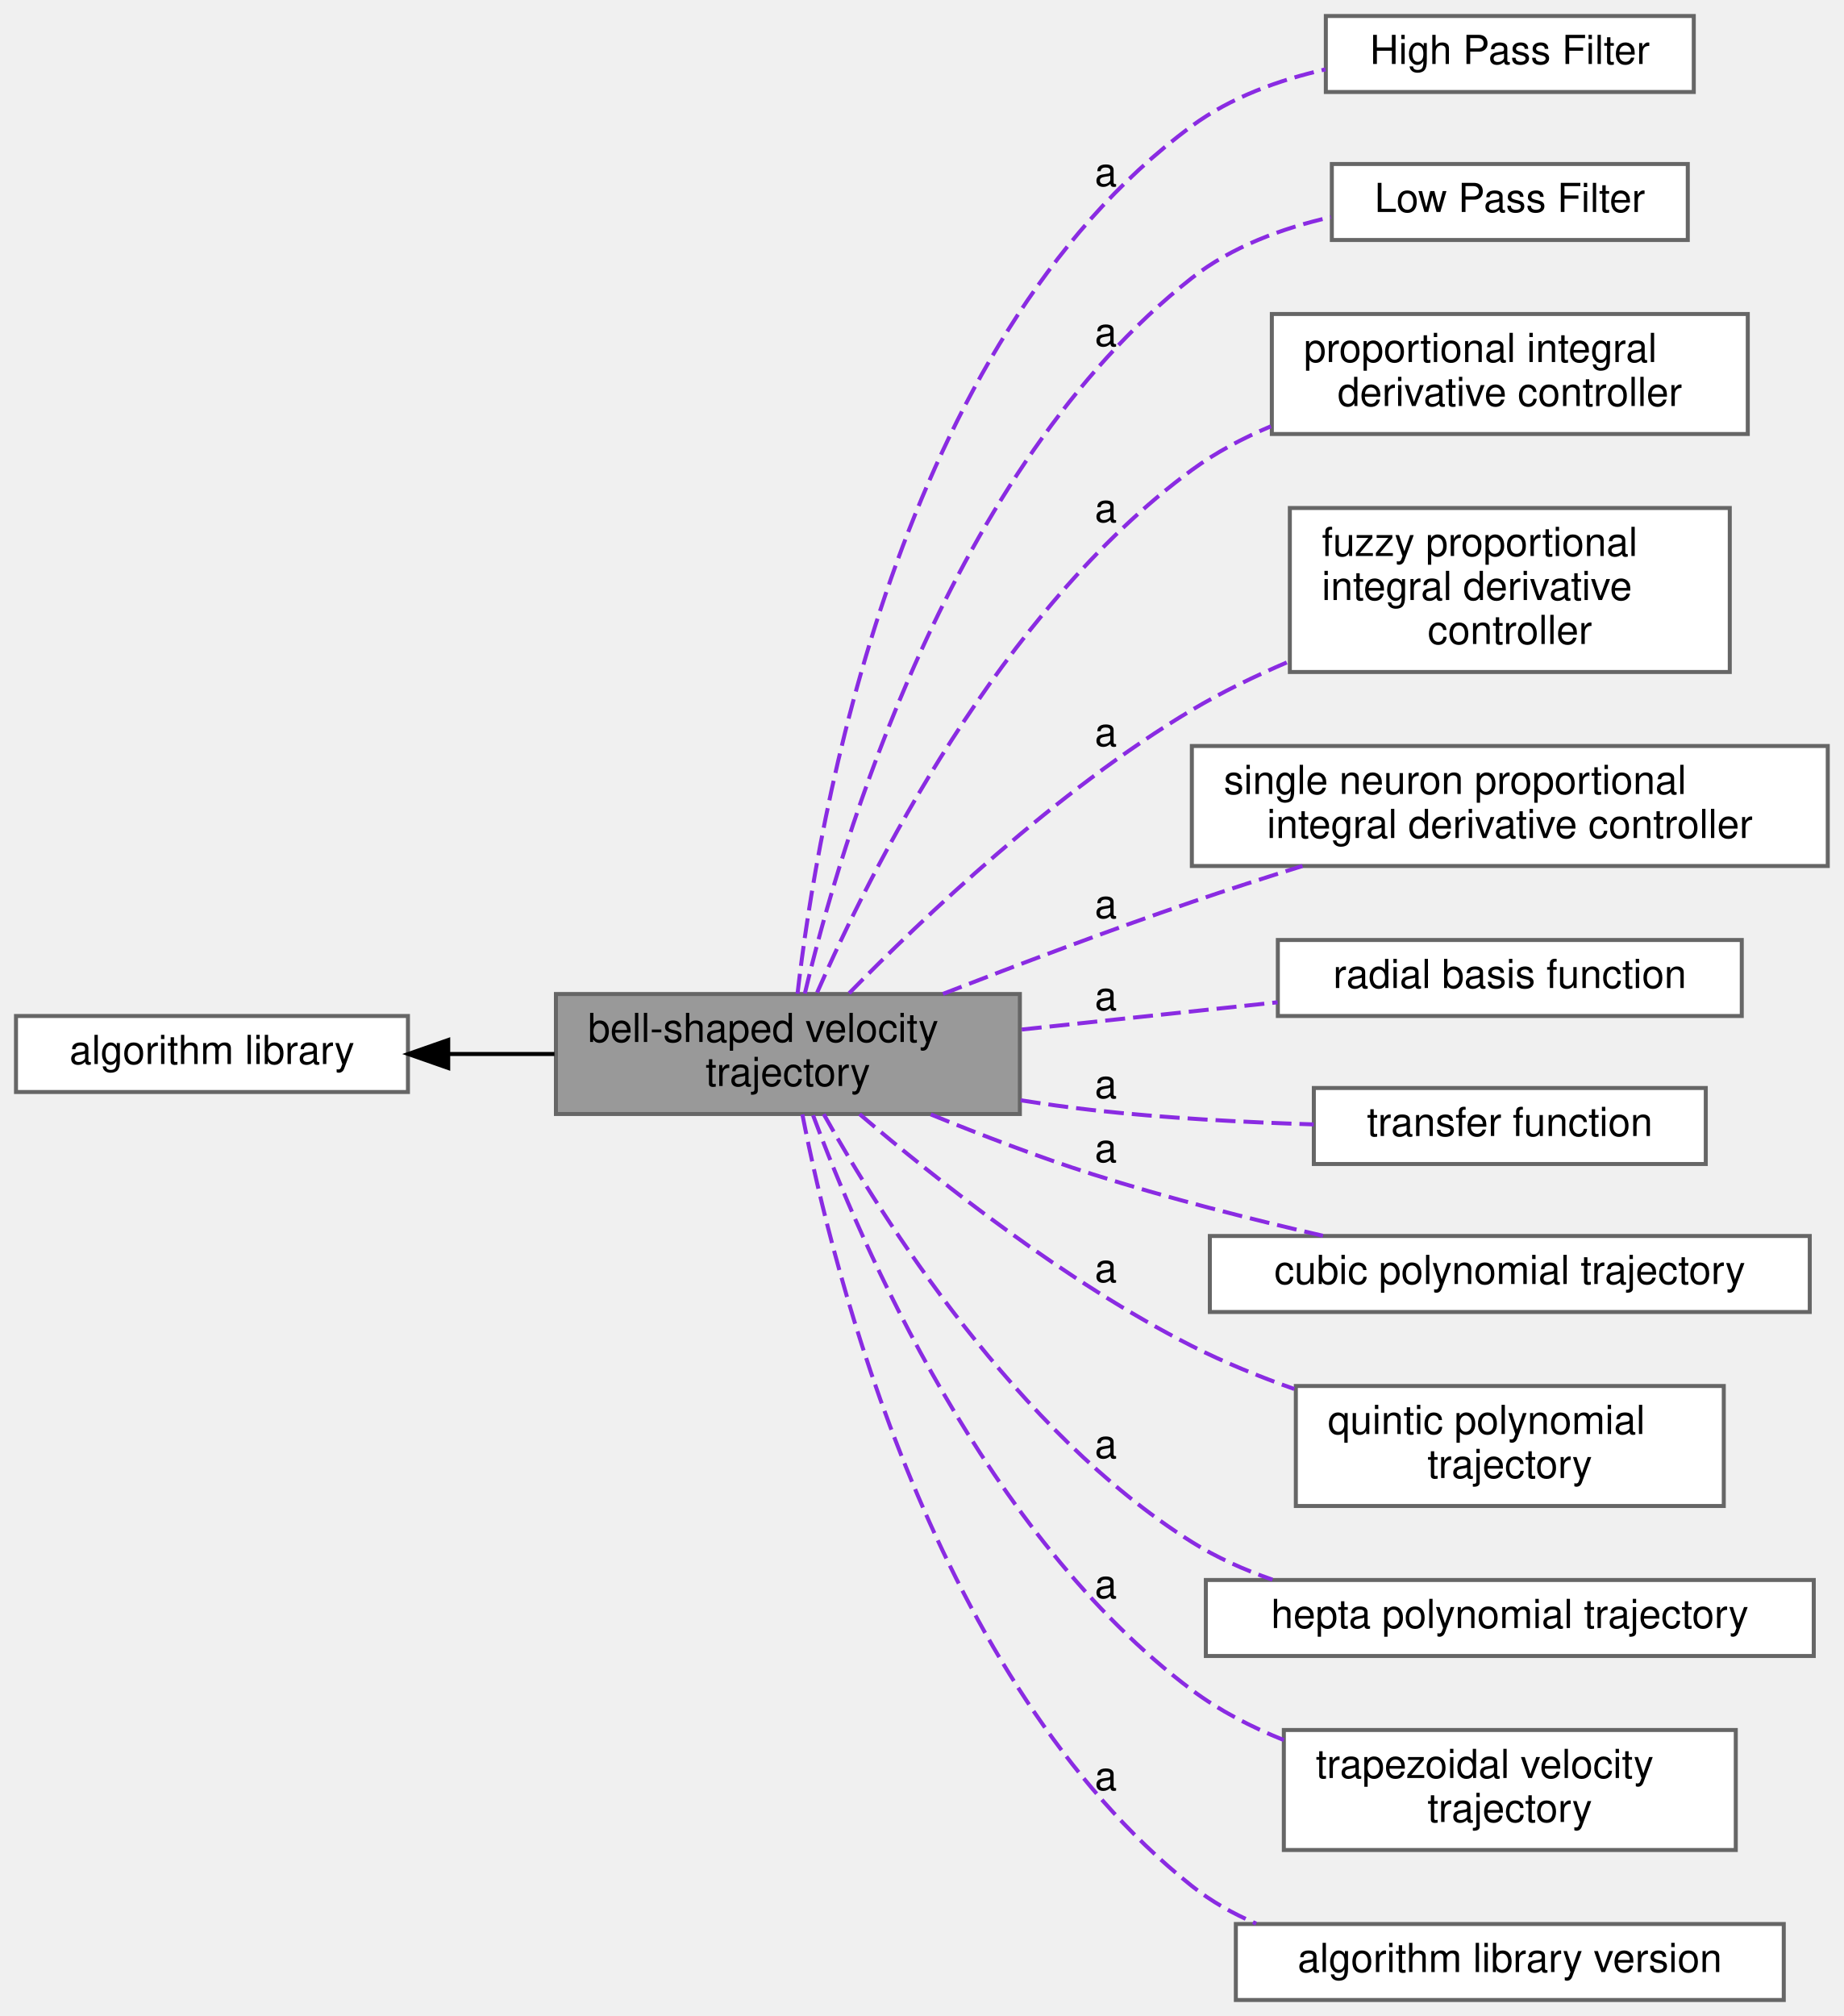
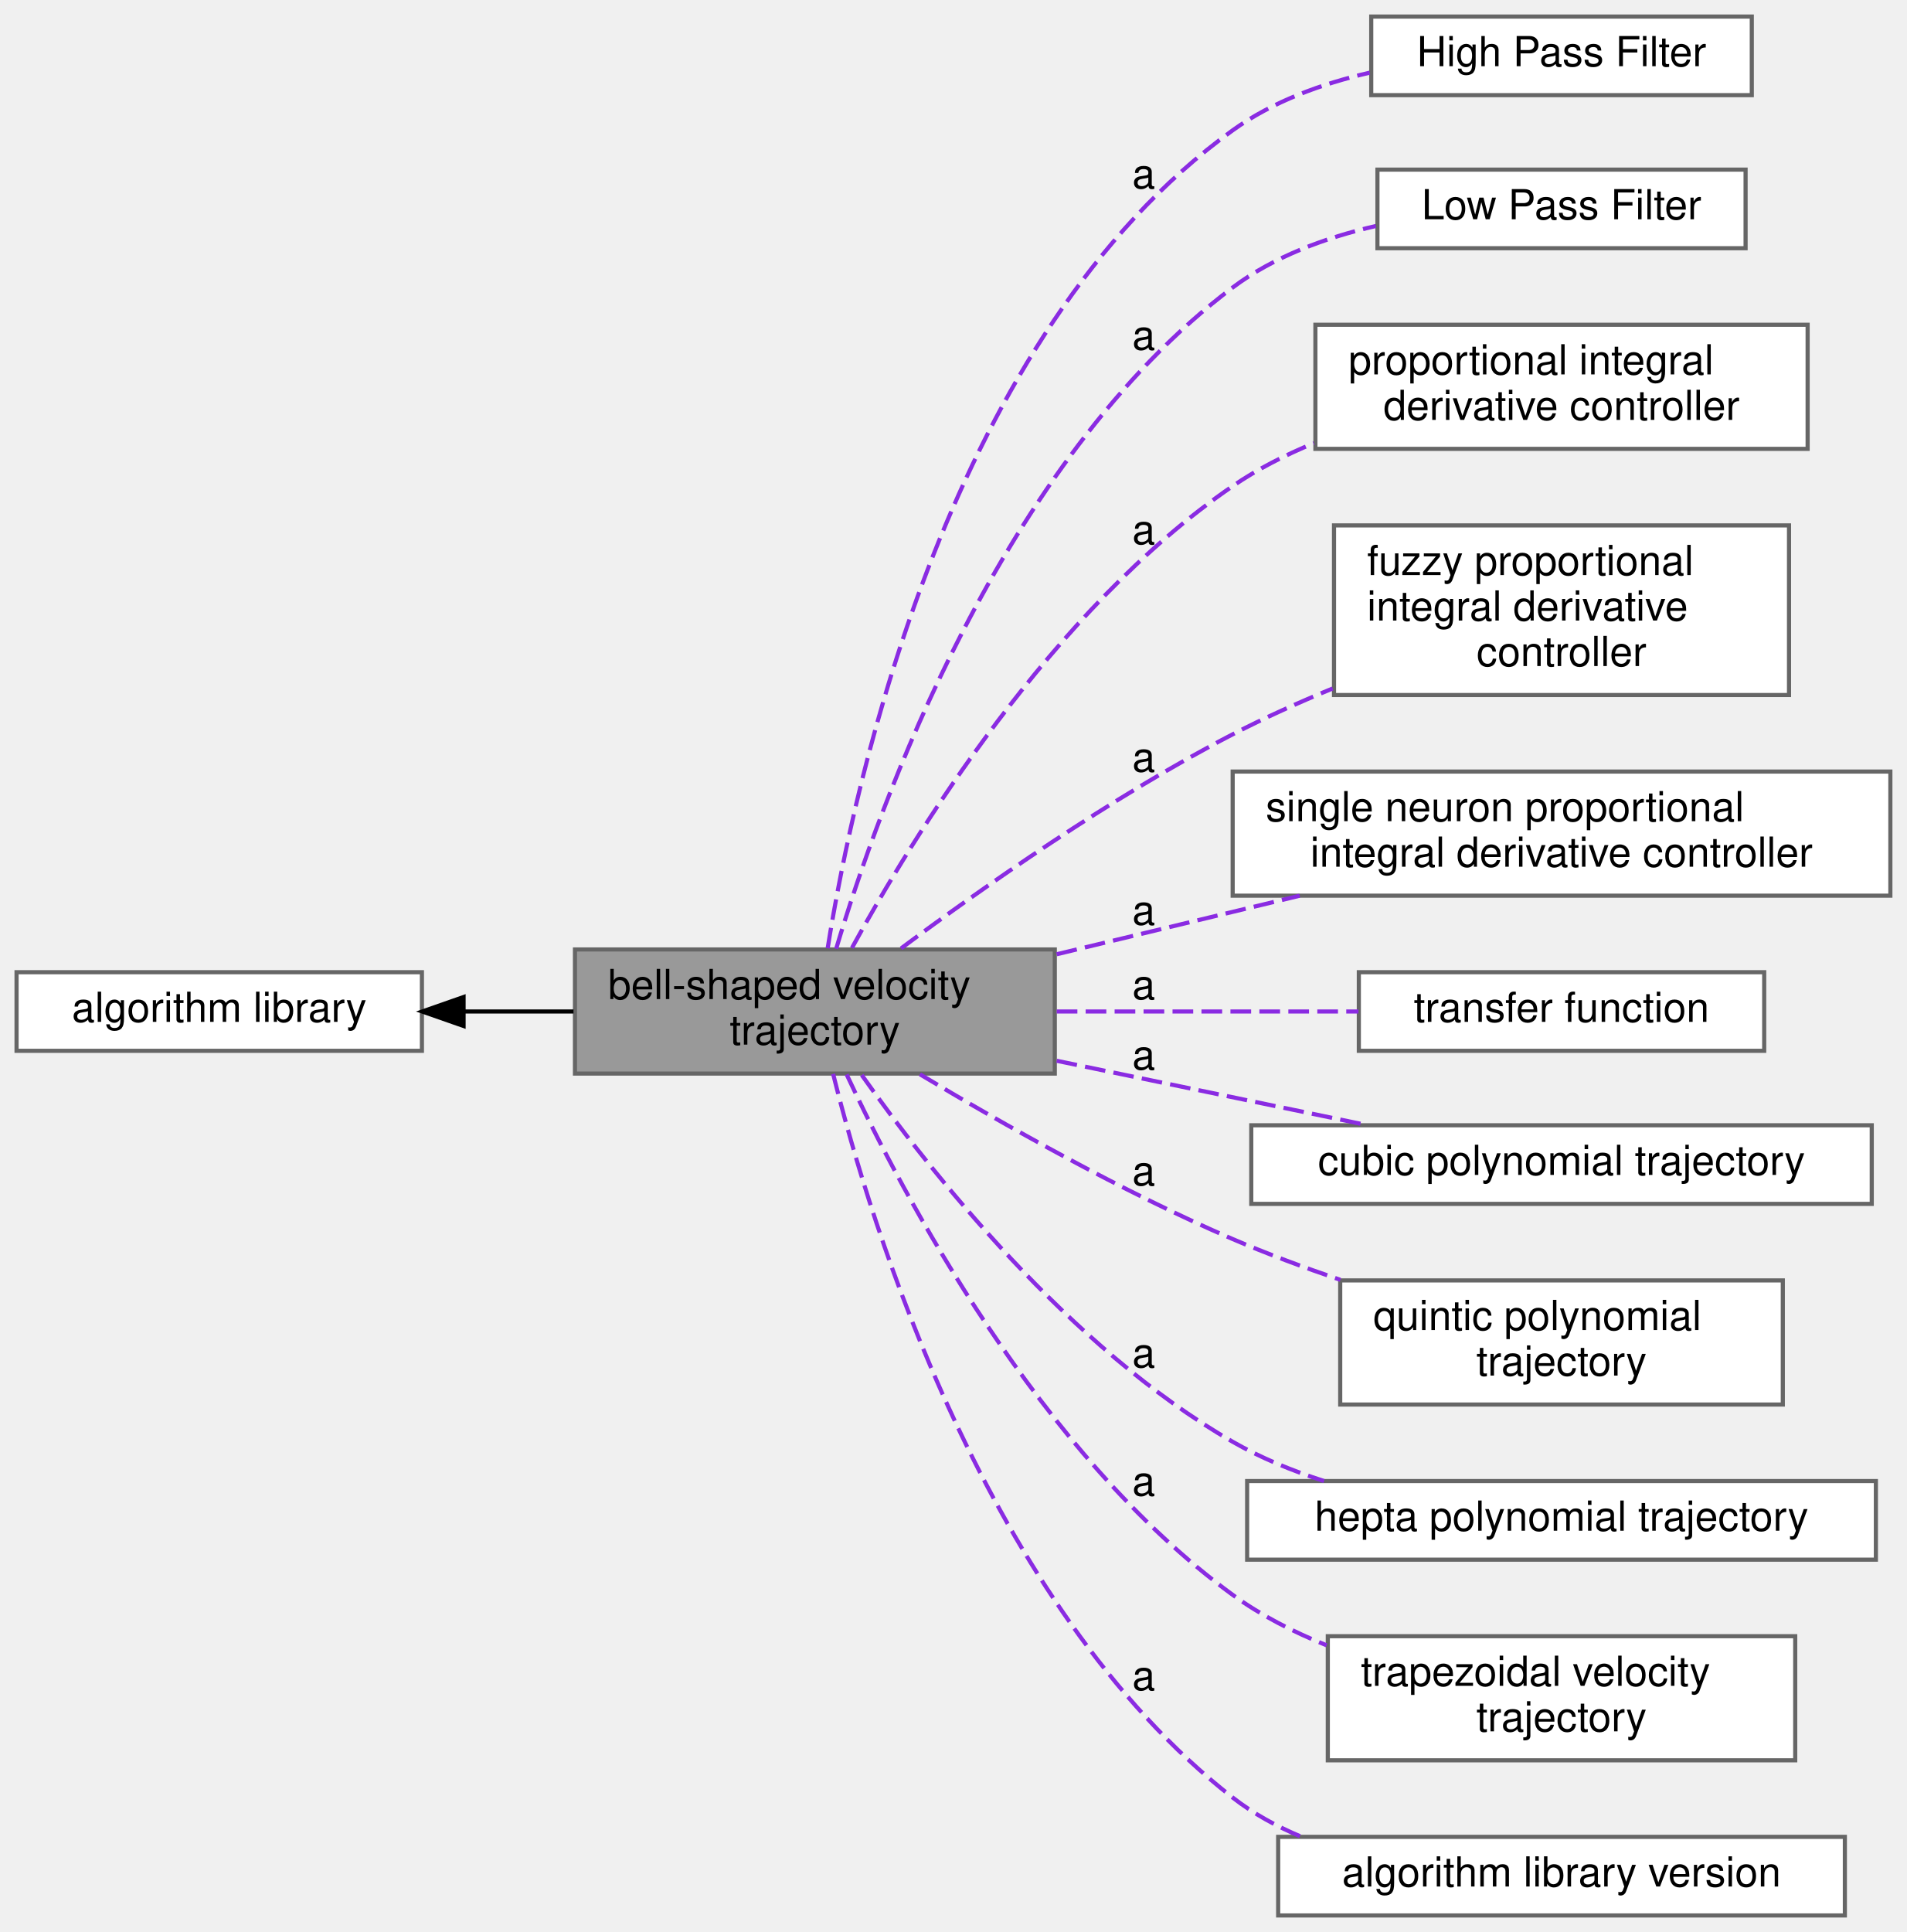
- <svg xmlns="http://www.w3.org/2000/svg" xmlns:xlink="http://www.w3.org/1999/xlink" width="461pt" height="504pt" viewBox="0.00 0.00 461.00 504.00">
-   <g id="graph0" class="graph" transform="scale(1 1) rotate(0) translate(4 500)">
+ <svg xmlns="http://www.w3.org/2000/svg" xmlns:xlink="http://www.w3.org/1999/xlink" width="461pt" height="467pt" viewBox="0.00 0.00 461.00 467.00">
+   <g id="graph0" class="graph" transform="scale(1 1) rotate(0) translate(4 463)">
    <g id="Node000002" class="node">
      <g id="a_Node000002">
        <a xlink:href="../../df/d91/group__A.html" target="_top" xlink:title=" ">
-           <polygon fill="white" stroke="#666666" points="98,-246 0,-246 0,-227 98,-227 98,-246" />
-           <text text-anchor="middle" x="49" y="-234" font-family="Helvetica,sans-Serif" font-size="10.00">algorithm library</text>
+           <polygon fill="white" stroke="#666666" points="98,-228 0,-228 0,-209 98,-209 98,-228" />
+           <text text-anchor="middle" x="49" y="-216" font-family="Helvetica,sans-Serif" font-size="10.00">algorithm library</text>
        </a>
      </g>
    </g>
    <g id="Node000001" class="node">
      <g id="a_Node000001">
        <a xlink:title=" ">
-           <polygon fill="#999999" stroke="#666666" points="251,-251.5 135,-251.5 135,-221.5 251,-221.5 251,-251.5" />
-           <text text-anchor="start" x="143" y="-239.5" font-family="Helvetica,sans-Serif" font-size="10.00">bell-shaped velocity</text>
-           <text text-anchor="middle" x="193" y="-228.5" font-family="Helvetica,sans-Serif" font-size="10.00"> trajectory</text>
+           <polygon fill="#999999" stroke="#666666" points="251,-233.5 135,-233.5 135,-203.5 251,-203.5 251,-233.5" />
+           <text text-anchor="start" x="143" y="-221.5" font-family="Helvetica,sans-Serif" font-size="10.00">bell-shaped velocity</text>
+           <text text-anchor="middle" x="193" y="-210.5" font-family="Helvetica,sans-Serif" font-size="10.00"> trajectory</text>
        </a>
      </g>
    </g>
    <g id="edge1" class="edge">
-       <path fill="none" stroke="black" d="M108.18,-236.5C116.91,-236.5 125.92,-236.5 134.64,-236.5" />
-       <polygon fill="black" stroke="black" points="108.07,-233 98.07,-236.5 108.07,-240 108.07,-233" />
+       <path fill="none" stroke="black" d="M108.18,-218.5C116.91,-218.5 125.92,-218.5 134.64,-218.5" />
+       <polygon fill="black" stroke="black" points="108.07,-215 98.07,-218.5 108.07,-222 108.07,-215" />
    </g>
    <g id="Node000003" class="node">
      <g id="a_Node000003">
        <a xlink:href="../../dd/d71/group__A__HPF.html" target="_top" xlink:title=" ">
-           <polygon fill="white" stroke="#666666" points="419.5,-496 327.5,-496 327.5,-477 419.5,-477 419.5,-496" />
-           <text text-anchor="middle" x="373.5" y="-484" font-family="Helvetica,sans-Serif" font-size="10.00">High Pass Filter</text>
+           <polygon fill="white" stroke="#666666" points="419.5,-459 327.5,-459 327.5,-440 419.5,-440 419.5,-459" />
+           <text text-anchor="middle" x="373.5" y="-447" font-family="Helvetica,sans-Serif" font-size="10.00">High Pass Filter</text>
        </a>
      </g>
    </g>
    <g id="Node000004" class="node">
      <g id="a_Node000004">
        <a xlink:href="../../df/d27/group__A__LPF.html" target="_top" xlink:title=" ">
-           <polygon fill="white" stroke="#666666" points="418,-459 329,-459 329,-440 418,-440 418,-459" />
-           <text text-anchor="middle" x="373.5" y="-447" font-family="Helvetica,sans-Serif" font-size="10.00">Low Pass Filter</text>
+           <polygon fill="white" stroke="#666666" points="418,-422 329,-422 329,-403 418,-403 418,-422" />
+           <text text-anchor="middle" x="373.5" y="-410" font-family="Helvetica,sans-Serif" font-size="10.00">Low Pass Filter</text>
        </a>
      </g>
    </g>
    <g id="Node000005" class="node">
      <g id="a_Node000005">
        <a xlink:href="../../d8/da8/group__A__PID.html" target="_top" xlink:title=" ">
-           <polygon fill="white" stroke="#666666" points="433,-421.5 314,-421.5 314,-391.5 433,-391.5 433,-421.5" />
-           <text text-anchor="start" x="322" y="-409.5" font-family="Helvetica,sans-Serif" font-size="10.00">proportional integral</text>
-           <text text-anchor="middle" x="373.5" y="-398.5" font-family="Helvetica,sans-Serif" font-size="10.00"> derivative controller</text>
+           <polygon fill="white" stroke="#666666" points="433,-384.5 314,-384.5 314,-354.5 433,-354.5 433,-384.5" />
+           <text text-anchor="start" x="322" y="-372.5" font-family="Helvetica,sans-Serif" font-size="10.00">proportional integral</text>
+           <text text-anchor="middle" x="373.5" y="-361.5" font-family="Helvetica,sans-Serif" font-size="10.00"> derivative controller</text>
        </a>
      </g>
    </g>
    <g id="Node000006" class="node">
      <g id="a_Node000006">
        <a xlink:href="../../dc/db1/group__A__PID__FUZZY.html" target="_top" xlink:title=" ">
-           <polygon fill="white" stroke="#666666" points="428.5,-373 318.5,-373 318.5,-332 428.5,-332 428.5,-373" />
-           <text text-anchor="start" x="326.5" y="-361" font-family="Helvetica,sans-Serif" font-size="10.00">fuzzy proportional</text>
-           <text text-anchor="start" x="326.5" y="-350" font-family="Helvetica,sans-Serif" font-size="10.00"> integral derivative</text>
-           <text text-anchor="middle" x="373.5" y="-339" font-family="Helvetica,sans-Serif" font-size="10.00"> controller</text>
+           <polygon fill="white" stroke="#666666" points="428.5,-336 318.5,-336 318.5,-295 428.5,-295 428.5,-336" />
+           <text text-anchor="start" x="326.5" y="-324" font-family="Helvetica,sans-Serif" font-size="10.00">fuzzy proportional</text>
+           <text text-anchor="start" x="326.5" y="-313" font-family="Helvetica,sans-Serif" font-size="10.00"> integral derivative</text>
+           <text text-anchor="middle" x="373.5" y="-302" font-family="Helvetica,sans-Serif" font-size="10.00"> controller</text>
        </a>
      </g>
    </g>
    <g id="Node000007" class="node">
      <g id="a_Node000007">
        <a xlink:href="../../db/d33/group__A__PID__NEURO.html" target="_top" xlink:title=" ">
-           <polygon fill="white" stroke="#666666" points="453,-313.5 294,-313.5 294,-283.5 453,-283.5 453,-313.5" />
-           <text text-anchor="start" x="302" y="-301.5" font-family="Helvetica,sans-Serif" font-size="10.00">single neuron proportional</text>
-           <text text-anchor="middle" x="373.5" y="-290.5" font-family="Helvetica,sans-Serif" font-size="10.00"> integral derivative controller</text>
+           <polygon fill="white" stroke="#666666" points="453,-276.5 294,-276.5 294,-246.5 453,-246.5 453,-276.5" />
+           <text text-anchor="start" x="302" y="-264.5" font-family="Helvetica,sans-Serif" font-size="10.00">single neuron proportional</text>
+           <text text-anchor="middle" x="373.5" y="-253.5" font-family="Helvetica,sans-Serif" font-size="10.00"> integral derivative controller</text>
        </a>
      </g>
    </g>
    <g id="Node000008" class="node">
      <g id="a_Node000008">
-         <a xlink:href="../../dd/dd8/group__A__RBF.html" target="_top" xlink:title=" ">
-           <polygon fill="white" stroke="#666666" points="431.5,-265 315.5,-265 315.5,-246 431.5,-246 431.5,-265" />
-           <text text-anchor="middle" x="373.5" y="-253" font-family="Helvetica,sans-Serif" font-size="10.00">radial basis function</text>
-         </a>
-       </g>
-     </g>
-     <g id="Node000009" class="node">
-       <g id="a_Node000009">
        <a xlink:href="../../d0/ddd/group__A__TF.html" target="_top" xlink:title=" ">
          <polygon fill="white" stroke="#666666" points="422.5,-228 324.5,-228 324.5,-209 422.5,-209 422.5,-228" />
          <text text-anchor="middle" x="373.5" y="-216" font-family="Helvetica,sans-Serif" font-size="10.00">transfer function</text>
        </a>
      </g>
    </g>
    <g id="edge2" class="edge">
-       <path fill="none" stroke="blueviolet" stroke-dasharray="5,2" d="M195.41,-251.59C200.25,-293.91 220.19,-414.14 294,-468.5 303.68,-475.63 315.72,-480 327.43,-482.66" />
-       <text text-anchor="middle" x="272.5" y="-453.5" font-family="Helvetica,sans-Serif" font-size="10.00">a</text>
+       <path fill="none" stroke="blueviolet" stroke-dasharray="5,2" d="M196.09,-233.78C202.46,-273.84 225.55,-382.19 294,-431.5 303.64,-438.45 315.54,-442.77 327.12,-445.43" />
+       <text text-anchor="middle" x="272.5" y="-417.5" font-family="Helvetica,sans-Serif" font-size="10.00">a</text>
    </g>
    <g id="edge3" class="edge">
-       <path fill="none" stroke="blueviolet" stroke-dasharray="5,2" d="M197.24,-251.62C205.94,-288.37 233.38,-382.85 294,-430.5 303.92,-438.3 316.57,-442.96 328.8,-445.73" />
-       <text text-anchor="middle" x="272.5" y="-413.5" font-family="Helvetica,sans-Serif" font-size="10.00">a</text>
+       <path fill="none" stroke="blueviolet" stroke-dasharray="5,2" d="M198.15,-233.67C208.34,-267.88 237.92,-351.34 294,-393.5 303.98,-401 316.5,-405.58 328.6,-408.37" />
+       <text text-anchor="middle" x="272.5" y="-378.5" font-family="Helvetica,sans-Serif" font-size="10.00">a</text>
    </g>
    <g id="edge4" class="edge">
-       <path fill="none" stroke="blueviolet" stroke-dasharray="5,2" d="M200.3,-251.83C213.3,-281.57 245.96,-347.22 294,-382.5 299.97,-386.89 306.76,-390.48 313.78,-393.43" />
-       <text text-anchor="middle" x="272.5" y="-369.5" font-family="Helvetica,sans-Serif" font-size="10.00">a</text>
+       <path fill="none" stroke="blueviolet" stroke-dasharray="5,2" d="M201.97,-233.89C216.58,-260.6 250.23,-315.54 294,-345.5 300,-349.61 306.72,-353.03 313.64,-355.88" />
+       <text text-anchor="middle" x="272.5" y="-331.5" font-family="Helvetica,sans-Serif" font-size="10.00">a</text>
    </g>
    <g id="edge5" class="edge">
-       <path fill="none" stroke="blueviolet" stroke-dasharray="5,2" d="M208.31,-251.69C226.66,-270.44 260.17,-302.33 294,-322.5 301.52,-326.98 309.83,-331.01 318.14,-334.56" />
-       <text text-anchor="middle" x="272.5" y="-313.5" font-family="Helvetica,sans-Serif" font-size="10.00">a</text>
+       <path fill="none" stroke="blueviolet" stroke-dasharray="5,2" d="M213.85,-233.77C233.46,-248.36 264.68,-270.32 294,-285.5 301.64,-289.46 309.93,-293.18 318.17,-296.58" />
+       <text text-anchor="middle" x="272.5" y="-276.5" font-family="Helvetica,sans-Serif" font-size="10.00">a</text>
    </g>
    <g id="edge6" class="edge">
-       <path fill="none" stroke="blueviolet" stroke-dasharray="5,2" d="M231.77,-251.53C250.4,-258.77 273.27,-267.4 294,-274.5 302.9,-277.55 312.43,-280.62 321.67,-283.5" />
-       <text text-anchor="middle" x="272.5" y="-270.5" font-family="Helvetica,sans-Serif" font-size="10.00">a</text>
+       <path fill="none" stroke="blueviolet" stroke-dasharray="5,2" d="M251.46,-232.34C270.21,-236.86 291.12,-241.9 310.21,-246.49" />
+       <text text-anchor="middle" x="272.5" y="-239.5" font-family="Helvetica,sans-Serif" font-size="10.00">a</text>
    </g>
    <g id="edge7" class="edge">
-       <path fill="none" stroke="blueviolet" stroke-dasharray="5,2" d="M251.46,-242.62C271.95,-244.8 295,-247.25 315.45,-249.43" />
-       <text text-anchor="middle" x="272.5" y="-247.5" font-family="Helvetica,sans-Serif" font-size="10.00">a</text>
+       <path fill="none" stroke="blueviolet" stroke-dasharray="5,2" d="M251.46,-218.5C275,-218.5 301.94,-218.5 324.42,-218.5" />
+       <text text-anchor="middle" x="272.5" y="-221.5" font-family="Helvetica,sans-Serif" font-size="10.00">a</text>
    </g>
-     <g id="edge8" class="edge">
-       <path fill="none" stroke="blueviolet" stroke-dasharray="5,2" d="M251.2,-224.93C257.19,-223.99 263.21,-223.15 269,-222.5 287.05,-220.48 306.97,-219.43 324.47,-218.9" />
-       <text text-anchor="middle" x="272.5" y="-225.5" font-family="Helvetica,sans-Serif" font-size="10.00">a</text>
-     </g>
-     <g id="Node000010" class="node">
-       <g id="a_Node000010">
+     <g id="Node000009" class="node">
+       <g id="a_Node000009">
        <a xlink:href="../../d3/d9f/group__A__TRAJPOLY3.html" target="_top" xlink:title=" ">
          <polygon fill="white" stroke="#666666" points="448.5,-191 298.5,-191 298.5,-172 448.5,-172 448.5,-191" />
          <text text-anchor="middle" x="373.5" y="-179" font-family="Helvetica,sans-Serif" font-size="10.00">cubic polynomial trajectory</text>
        </a>
      </g>
    </g>
-     <g id="edge9" class="edge">
-       <path fill="none" stroke="blueviolet" stroke-dasharray="5,2" d="M228.72,-221.4C241.27,-216.27 255.64,-210.76 269,-206.5 287.67,-200.55 308.62,-195.24 326.77,-191.06" />
-       <text text-anchor="middle" x="272.5" y="-209.5" font-family="Helvetica,sans-Serif" font-size="10.00">a</text>
+     <g id="edge8" class="edge">
+       <path fill="none" stroke="blueviolet" stroke-dasharray="5,2" d="M251.46,-206.59C275.72,-201.56 303.58,-195.79 326.45,-191.05" />
+       <text text-anchor="middle" x="272.5" y="-204.5" font-family="Helvetica,sans-Serif" font-size="10.00">a</text>
    </g>
-     <g id="Node000011" class="node">
-       <g id="a_Node000011">
+     <g id="Node000010" class="node">
+       <g id="a_Node000010">
        <a xlink:href="../../d2/d61/group__A__TRAJPOLY5.html" target="_top" xlink:title=" ">
          <polygon fill="white" stroke="#666666" points="427,-153.5 320,-153.5 320,-123.5 427,-123.5 427,-153.5" />
          <text text-anchor="start" x="328" y="-141.5" font-family="Helvetica,sans-Serif" font-size="10.00">quintic polynomial</text>
          <text text-anchor="middle" x="373.5" y="-130.5" font-family="Helvetica,sans-Serif" font-size="10.00"> trajectory</text>
        </a>
      </g>
    </g>
-     <g id="edge10" class="edge">
-       <path fill="none" stroke="blueviolet" stroke-dasharray="5,2" d="M210.93,-221.47C229.97,-205.23 262.37,-179.54 294,-163.5 302.04,-159.42 310.87,-155.84 319.62,-152.75" />
-       <text text-anchor="middle" x="272.5" y="-179.5" font-family="Helvetica,sans-Serif" font-size="10.00">a</text>
+     <g id="edge9" class="edge">
+       <path fill="none" stroke="blueviolet" stroke-dasharray="5,2" d="M218.39,-203.33C238.24,-191.42 267.24,-174.99 294,-163.5 302.28,-159.94 311.24,-156.63 320.04,-153.64" />
+       <text text-anchor="middle" x="272.5" y="-176.5" font-family="Helvetica,sans-Serif" font-size="10.00">a</text>
    </g>
-     <g id="Node000012" class="node">
-       <g id="a_Node000012">
+     <g id="Node000011" class="node">
+       <g id="a_Node000011">
        <a xlink:href="../../d9/dab/group__A__TRAJPOLY7.html" target="_top" xlink:title=" ">
          <polygon fill="white" stroke="#666666" points="449.5,-105 297.5,-105 297.5,-86 449.5,-86 449.5,-105" />
          <text text-anchor="middle" x="373.5" y="-93" font-family="Helvetica,sans-Serif" font-size="10.00">hepta polynomial trajectory</text>
        </a>
      </g>
    </g>
-     <g id="edge11" class="edge">
-       <path fill="none" stroke="blueviolet" stroke-dasharray="5,2" d="M201.96,-221.46C216.55,-195.41 250.17,-142.03 294,-114.5 300.17,-110.62 307.08,-107.54 314.16,-105.08" />
-       <text text-anchor="middle" x="272.5" y="-135.5" font-family="Helvetica,sans-Serif" font-size="10.00">a</text>
+     <g id="edge10" class="edge">
+       <path fill="none" stroke="blueviolet" stroke-dasharray="5,2" d="M204.33,-203.14C220.6,-180.19 254.47,-137.2 294,-114.5 300.81,-110.59 308.4,-107.48 316.09,-105.01" />
+       <text text-anchor="middle" x="272.5" y="-132.5" font-family="Helvetica,sans-Serif" font-size="10.00">a</text>
    </g>
-     <g id="Node000013" class="node">
-       <g id="a_Node000013">
+     <g id="Node000012" class="node">
+       <g id="a_Node000012">
        <a xlink:href="../../d7/d57/group__A__TRAJTRAP.html" target="_top" xlink:title=" ">
          <polygon fill="white" stroke="#666666" points="430,-67.5 317,-67.5 317,-37.5 430,-37.5 430,-67.5" />
          <text text-anchor="start" x="325" y="-55.5" font-family="Helvetica,sans-Serif" font-size="10.00">trapezoidal velocity</text>
          <text text-anchor="middle" x="373.5" y="-44.5" font-family="Helvetica,sans-Serif" font-size="10.00"> trajectory</text>
        </a>
      </g>
    </g>
-     <g id="edge12" class="edge">
-       <path fill="none" stroke="blueviolet" stroke-dasharray="5,2" d="M199.29,-221.19C211.07,-189.4 242.57,-115.99 294,-77.5 300.87,-72.36 308.83,-68.25 317,-64.98" />
-       <text text-anchor="middle" x="272.5" y="-100.5" font-family="Helvetica,sans-Serif" font-size="10.00">a</text>
+     <g id="edge11" class="edge">
+       <path fill="none" stroke="blueviolet" stroke-dasharray="5,2" d="M200.68,-203.28C214.12,-174.42 247.18,-111.6 294,-77.5 300.82,-72.53 308.67,-68.53 316.71,-65.3" />
+       <text text-anchor="middle" x="272.5" y="-101.5" font-family="Helvetica,sans-Serif" font-size="10.00">a</text>
    </g>
-     <g id="Node000014" class="node">
-       <g id="a_Node000014">
+     <g id="Node000013" class="node">
+       <g id="a_Node000013">
        <a xlink:href="../../d2/d1b/group__A__VERSION.html" target="_top" xlink:title=" ">
          <polygon fill="white" stroke="#666666" points="442,-19 305,-19 305,0 442,0 442,-19" />
          <text text-anchor="middle" x="373.5" y="-7" font-family="Helvetica,sans-Serif" font-size="10.00">algorithm library version</text>
        </a>
      </g>
    </g>
-     <g id="edge13" class="edge">
-       <path fill="none" stroke="blueviolet" stroke-dasharray="5,2" d="M196.62,-221.4C204.15,-182.76 229.58,-79.78 294,-28.5 298.83,-24.66 304.31,-21.57 310.09,-19.1" />
-       <text text-anchor="middle" x="272.5" y="-52.5" font-family="Helvetica,sans-Serif" font-size="10.00">a</text>
+     <g id="edge12" class="edge">
+       <path fill="none" stroke="blueviolet" stroke-dasharray="5,2" d="M197.41,-203.42C206.4,-167.23 234.31,-75.01 294,-28.5 298.98,-24.62 304.63,-21.52 310.57,-19.04" />
+       <text text-anchor="middle" x="272.5" y="-54.5" font-family="Helvetica,sans-Serif" font-size="10.00">a</text>
    </g>
  </g>
</svg>
